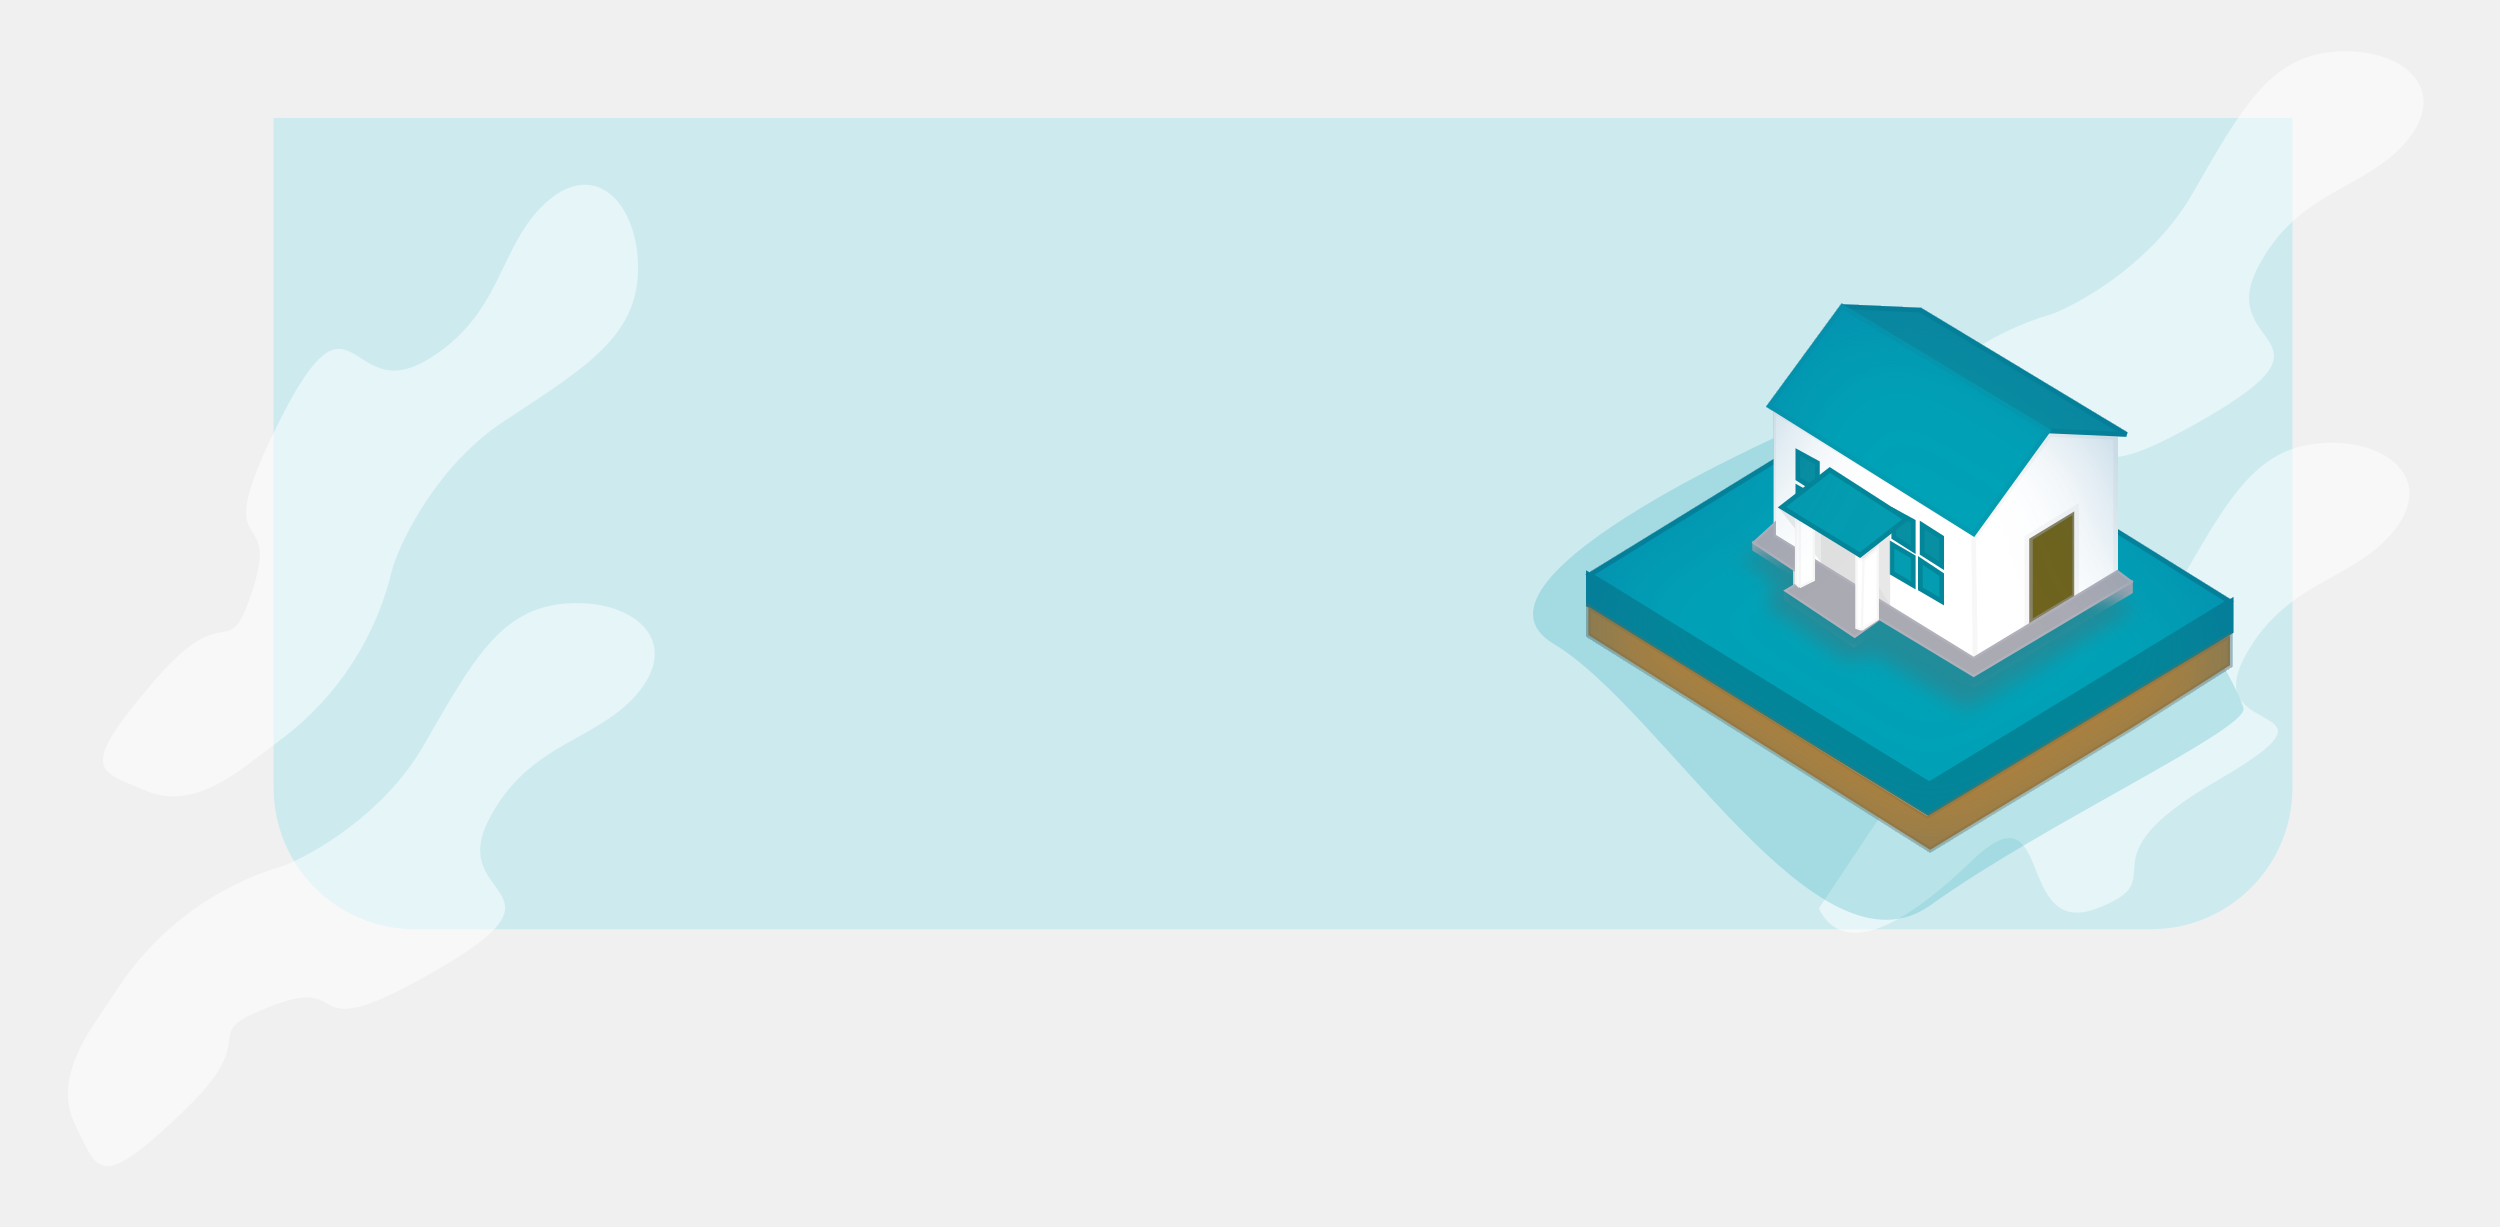
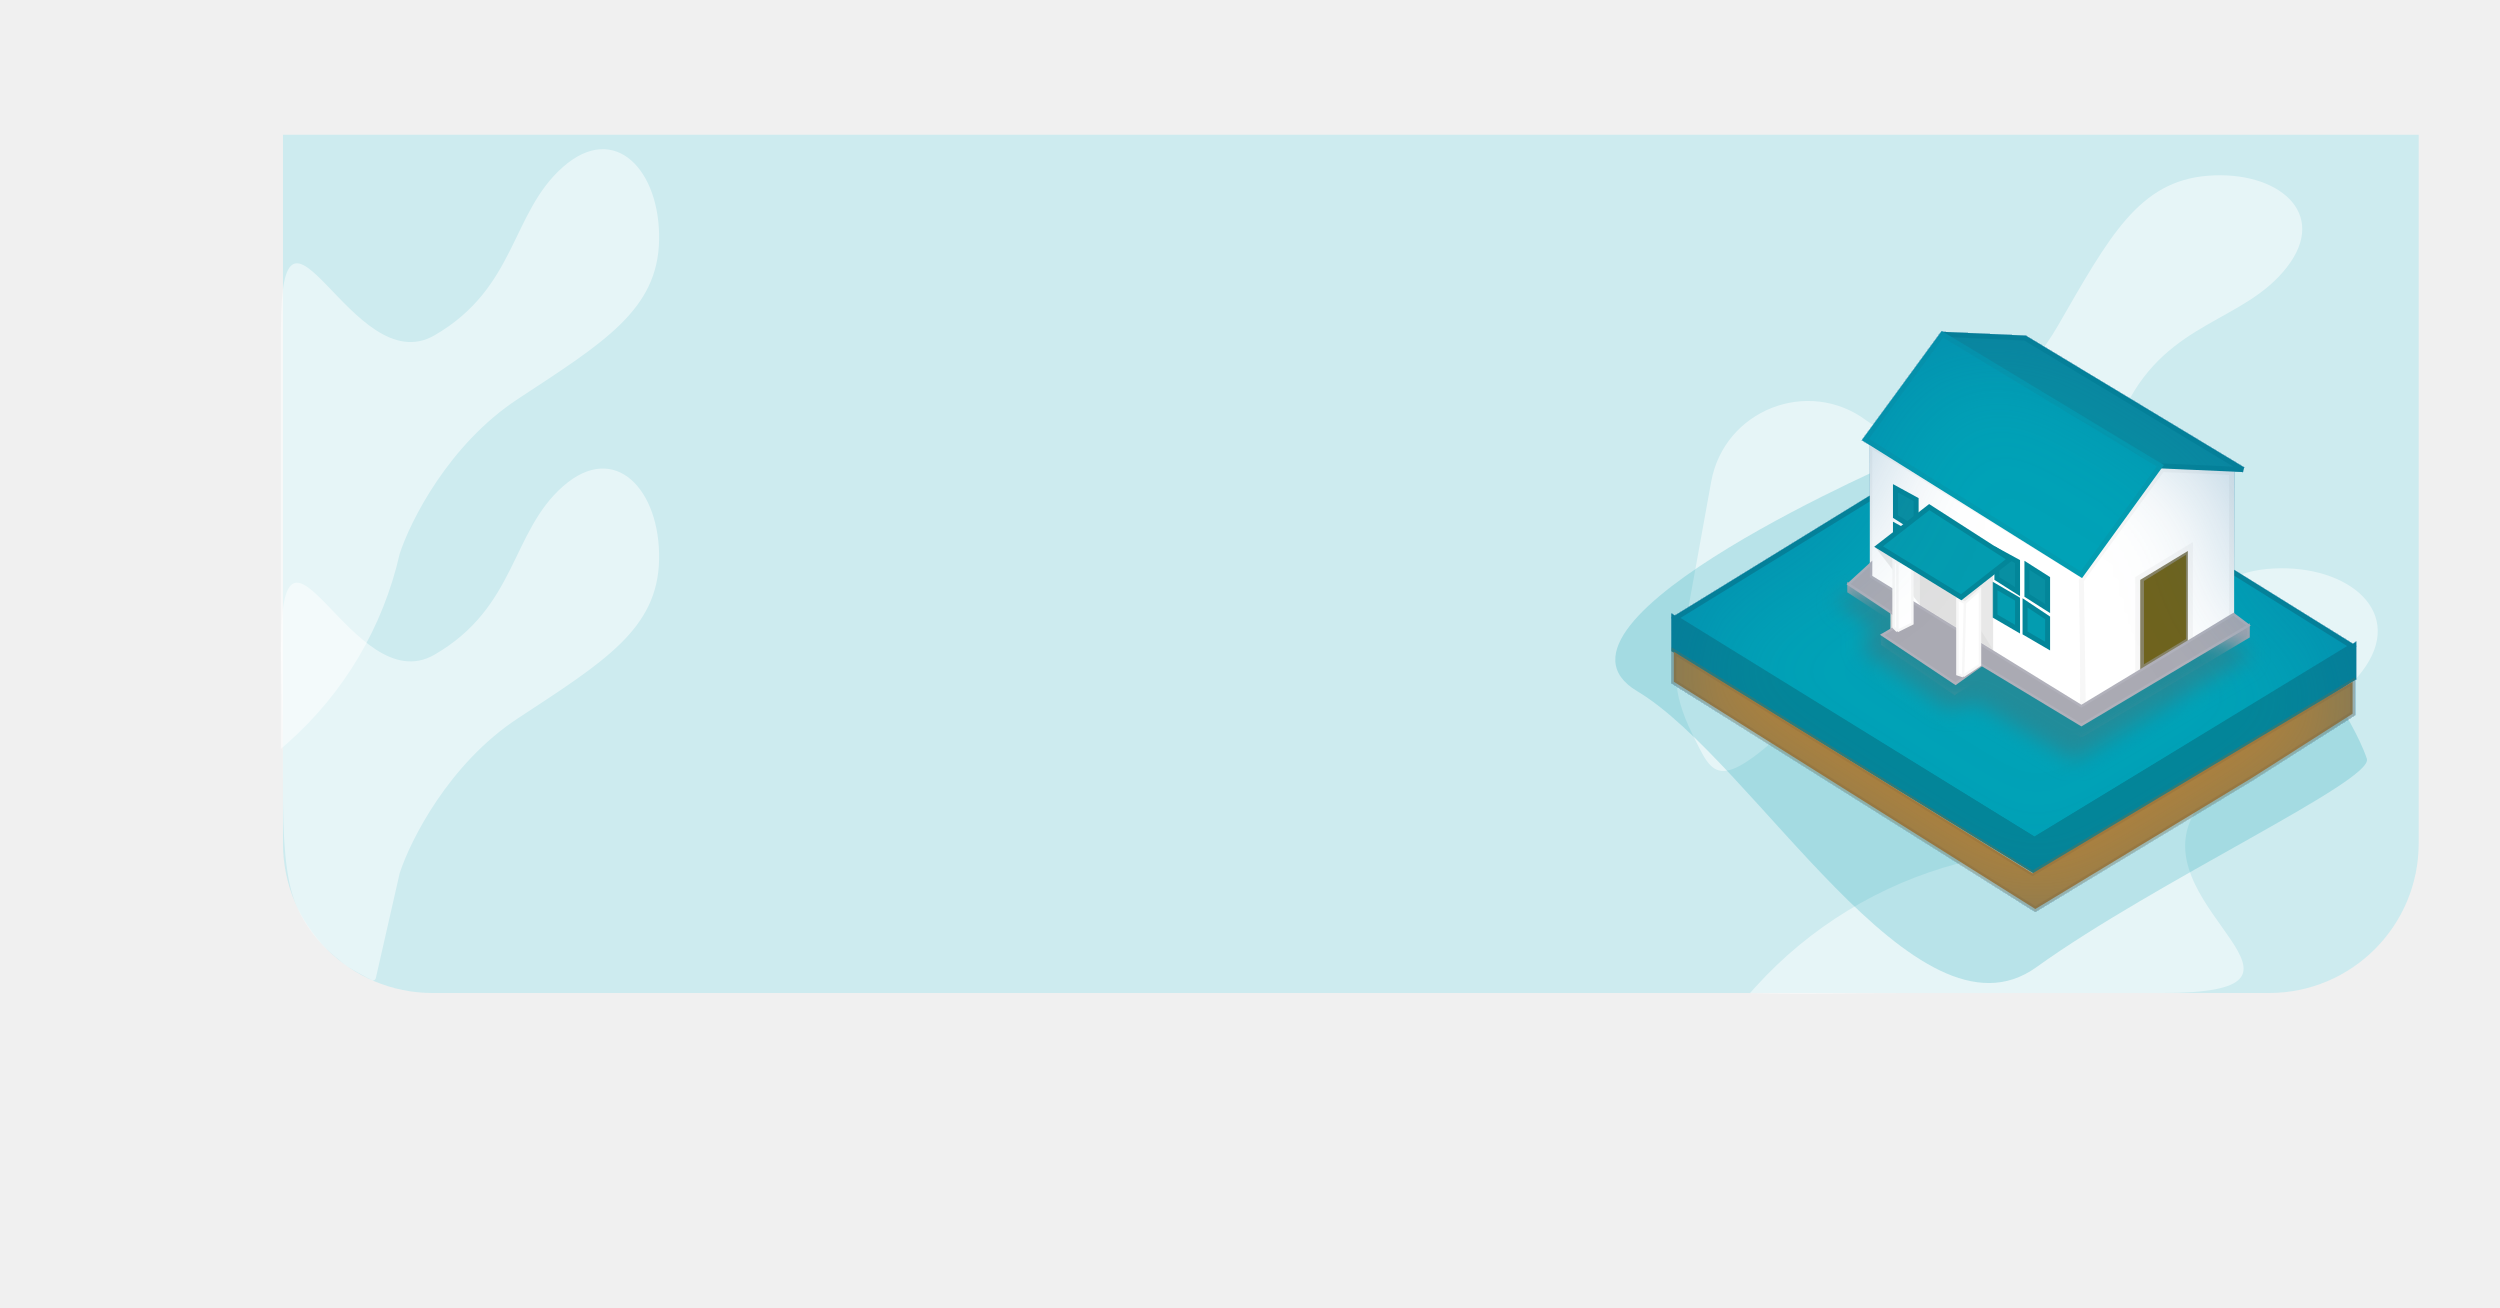
- <svg xmlns="http://www.w3.org/2000/svg" width="530" height="260" viewBox="0 0 530 260" fill="none">
-   <path d="M58 25H486V167C486 183.569 472.569 197 456 197H88C71.431 197 58 183.569 58 167V25Z" fill="#CDEBEF" />
-   <path d="M59.735 156.652L52.131 162.384C46.04 166.976 38.896 170.558 31.727 167.951C31.065 167.711 30.377 167.44 29.664 167.136C20.555 163.253 16.829 162.864 32.722 144.301C48.615 125.737 48.249 142.033 53.823 124.187C59.396 106.341 43.692 120.138 59.332 89.103C74.972 58.068 73.77 86.003 90.24 76.474C106.71 66.945 105.529 51.924 115.998 42.726C126.468 33.528 135.521 43.508 135.249 57.42C134.978 71.332 124.24 77.869 106.948 89.227C93.115 98.313 85.394 113.701 83.262 120.259C79.967 134.789 71.632 147.682 59.735 156.652Z" fill="white" fill-opacity="0.5" />
-   <path d="M400.245 92.115L394.965 100.039C390.735 106.388 387.576 113.728 390.595 120.734C390.874 121.38 391.185 122.051 391.53 122.746C395.936 131.612 396.541 135.31 414.148 118.363C431.754 101.415 415.508 102.73 432.999 96.126C450.49 89.523 437.631 106.004 467.702 88.583C497.774 71.162 469.956 73.99 478.51 56.993C487.063 39.995 502.128 40.3 510.701 29.312C519.273 18.325 508.784 9.869 494.911 10.95C481.038 12.031 475.137 23.132 464.806 41.055C456.54 55.394 441.628 63.998 435.205 66.508C420.892 70.644 408.506 79.716 400.245 92.115Z" fill="white" fill-opacity="0.5" />
-   <path d="M25.245 209.115L19.965 217.039C15.735 223.388 12.576 230.728 15.595 237.734C15.874 238.38 16.184 239.051 16.53 239.746C20.936 248.612 21.541 252.31 39.148 235.363C56.755 218.415 40.508 219.73 57.999 213.126C75.49 206.523 62.631 223.004 92.703 205.583C122.774 188.162 94.956 190.99 103.51 173.993C112.063 156.995 127.128 157.3 135.701 146.313C144.273 135.325 133.784 126.869 119.911 127.95C106.038 129.031 100.137 140.132 89.806 158.055C81.54 172.394 66.628 180.998 60.205 183.508C45.892 187.644 33.506 196.716 25.245 209.115Z" fill="white" fill-opacity="0.5" />
-   <path d="M397.245 175.115L385.594 192.601C390 201.468 400.393 199.447 418 182.5C435.606 165.553 427.009 199.205 444.5 192.601C461.991 185.998 439.929 182.921 470 165.5C500.071 148.079 466.956 156.99 475.51 139.992C484.063 122.995 499.128 123.3 507.7 112.312C516.273 101.325 505.783 92.868 491.911 93.95C478.038 95.031 472.137 106.132 461.806 124.055C453.54 138.394 438.628 146.998 432.205 149.508C417.892 153.644 405.506 162.716 397.245 175.115Z" fill="white" fill-opacity="0.5" />
-   <path d="M475.614 150.059C474.179 145.687 470.345 139.52 470.345 139.52L383.575 89.464C383.575 89.464 306.044 122.584 329.379 136.509C352.713 150.435 385.287 209.148 409.374 191.835C433.461 174.522 477.049 154.43 475.614 150.059Z" fill="#039CB0" fill-opacity="0.2" />
+ <svg xmlns="http://www.w3.org/2000/svg" width="501" height="262" viewBox="0 0 501 262" fill="none">
+   <path d="M56.705 27H484.705V169C484.705 185.569 471.273 199 454.705 199H86.705C70.136 199 56.705 185.569 56.705 169V27Z" fill="#CDEBEF" />
+   <path d="M56.294 150.076L57.732 148.8C68.956 138.843 76.777 125.618 80.096 110.986C82.227 104.428 89.949 89.04 103.782 79.953C121.073 68.596 131.811 62.058 132.083 48.146C132.355 34.234 123.301 24.255 112.832 33.453C102.362 42.651 103.544 57.672 87.073 67.201C70.603 76.729 56.293 31.323 56.293 66.076L56.293 106.076C56.293 124.772 56.294 111.577 56.293 130.076C56.293 139.892 56.293 143.033 56.293 143.763C56.293 144.079 56.293 144.507 56.293 145.076C56.292 152.997 56.294 149.576 56.294 150.076Z" fill="white" fill-opacity="0.5" />
+   <path d="M80.096 174.986L75.315 196.013C75.251 196.298 74.997 196.5 74.705 196.5C73.705 196 69.565 193.86 68.705 193C67.705 192 62.205 188.5 59.205 181C57.129 175.81 56.705 168 56.705 157.5C56.705 140 56.294 136.576 56.294 130.076C56.294 95.323 70.603 140.729 87.074 131.201C103.544 121.672 102.363 106.651 112.832 97.453C123.302 88.255 132.355 98.234 132.083 112.146C131.811 126.058 121.073 132.596 103.782 143.953C89.949 153.04 82.228 168.428 80.096 174.986Z" fill="white" fill-opacity="0.5" />
+   <path d="M342.92 96.545L336.725 130.777C336.352 132.835 335.792 134.899 335.964 136.983C336.156 139.307 336.96 142.704 339.101 147.013C343.507 155.879 344.112 159.577 361.719 142.63C379.326 125.682 363.079 126.997 380.57 120.393C398.061 113.79 385.202 130.271 415.274 112.85C445.345 95.43 417.527 98.257 426.081 81.26C434.635 64.262 449.699 64.567 458.272 53.58C466.844 42.592 456.355 34.136 442.482 35.217C428.609 36.298 422.708 47.399 412.377 65.322C407.107 74.464 399.136 81.275 392.385 85.662C386.696 89.358 379.47 88.315 374.027 84.265C362.313 75.548 345.521 82.178 342.92 96.545Z" fill="white" fill-opacity="0.5" />
+   <path d="M351.839 197.747L350.705 199C362.671 199.336 369.705 199 380.705 199L414.705 199L433.205 199C471.025 199 430.4 182.322 439.185 163.936C447.971 145.549 464.368 146.343 473.358 134.551C482.349 122.759 470.679 113.161 455.621 113.924C440.563 114.686 434.483 126.684 423.791 146.033C415.238 161.511 399.278 170.496 392.367 173.053C376.757 177.198 362.68 185.775 351.839 197.747Z" fill="white" fill-opacity="0.5" />
+   <path d="M474.319 152.059C472.884 147.687 469.05 141.52 469.05 141.52L382.28 91.464C382.28 91.464 304.749 124.584 328.083 138.51C351.418 152.435 383.991 211.148 408.079 193.835C432.166 176.522 475.754 156.43 474.319 152.059Z" fill="#039CB0" fill-opacity="0.2" />
  <g filter="url(#filter0_i_91_4862)">
-     <path d="M408.998 166.242L472.603 127.477L400.718 82.689L337.112 121.831L408.998 166.242Z" fill="#00A2B7" stroke="#038699" />
-     <path d="M393.19 135.004V135.474" stroke="#ABABB3" stroke-width="0.5" />
-     <path d="M472.98 133.875V127.477L408.998 166.242L336.735 121.831V128.229L409.75 173.017L453.032 146.671L472.98 133.875Z" fill="#038699" stroke="#038699" />
-     <path d="M472.754 141.026V134.628L408.621 173.017L336.735 128.606V134.628L409.175 180.168L452.696 153.822L472.754 141.026Z" fill="#B1823B" stroke="#906834" stroke-opacity="0.3" />
-     <path d="M418.407 143.284L398.459 131.24L393.19 135.004V136.886L398.459 133.499L418.407 145.542L451.903 125.595V123.337L418.407 143.284Z" fill="#A7A7B1" />
-     <path d="M398.459 131.24L418.407 143.284M398.459 131.24V133.499M398.459 131.24L393.19 135.004V136.886L398.459 133.499M418.407 143.284L451.903 123.337V125.595L418.407 145.542M418.407 143.284V145.542M418.407 145.542L398.459 133.499" stroke="#ABABB3" stroke-width="0.5" />
-     <path d="M378.512 127.1V125.219L392.814 134.628V136.886L378.512 127.1Z" fill="#A7A7B1" stroke="#ABABB3" stroke-width="0.5" />
-     <path d="M371.738 116.562V115.057L380.394 120.702V122.208L371.738 116.562Z" fill="#A7A7B1" stroke="#ABABB3" stroke-width="0.5" />
+     <path d="M407.702 168.242L471.308 129.476L399.422 84.689L335.817 123.831L407.702 168.242Z" fill="#00A2B7" stroke="#038699" />
+     <path d="M391.895 137.004V137.474" stroke="#ABABB3" stroke-width="0.5" />
+     <path d="M471.685 135.875V129.477L407.702 168.242L335.44 123.831V130.229L408.455 175.017L451.737 148.671L471.685 135.875Z" fill="#038699" stroke="#038699" />
+     <path d="M471.458 143.026V136.627L407.326 175.017L335.44 130.605V136.627L407.88 182.168L451.401 155.822L471.458 143.026Z" fill="#B1823B" stroke="#906834" stroke-opacity="0.3" />
+     <path d="M417.111 145.284L397.164 133.241L391.895 137.004V138.886L397.164 135.499L417.111 147.542L450.608 127.595V125.337L417.111 145.284Z" fill="#A7A7B1" />
+     <path d="M397.164 133.241L417.111 145.284M397.164 133.241V135.499M397.164 133.241L391.895 137.004V138.886L397.164 135.499M417.111 145.284L450.608 125.337V127.595L417.111 147.542M417.111 145.284V147.542M417.111 147.542L397.164 135.499" stroke="#ABABB3" stroke-width="0.5" />
+     <path d="M377.217 129.101V127.219L391.519 136.628V138.886L377.217 129.101Z" fill="#A7A7B1" stroke="#ABABB3" stroke-width="0.5" />
+     <path d="M370.442 118.562V117.057L379.099 122.702V124.208L370.442 118.562Z" fill="#A7A7B1" stroke="#ABABB3" stroke-width="0.5" />
    <g filter="url(#filter1_f_91_4862)">
-       <path d="M452.28 129.359L450.021 127.1L371.738 116.562C371.044 117.256 369.646 118.526 369.196 118.484C369.104 118.426 369.069 118.41 369.103 118.444C369.126 118.467 369.158 118.48 369.196 118.484C369.928 118.943 374.289 122.041 376.63 123.713L374.372 128.229L391.685 140.273L397.33 138.768L416.901 150.435L452.28 129.359Z" fill="#218C9A" />
+       <path d="M450.984 131.358L448.726 129.1L370.442 118.562C369.748 119.256 368.351 120.526 367.901 120.484C367.809 120.426 367.774 120.41 367.808 120.444C367.831 120.467 367.863 120.48 367.901 120.484C368.633 120.943 372.994 124.041 375.335 125.713L373.077 130.229L390.39 142.273L396.035 140.768L415.606 152.435L450.984 131.358Z" fill="#218C9A" />
    </g>
-     <path d="M418.407 139.897V113.551L376.254 87.582V113.551L418.407 139.897Z" fill="white" stroke="#F7F7F7" stroke-width="0.5" />
-     <path d="M394.319 118.068L400.718 128.229L386.039 119.197L377.007 107.529L394.319 118.068Z" fill="#D9D9D9" fill-opacity="0.5" />
-     <path d="M439.86 126.348V108.282L430.45 114.146V131.993L439.86 126.348Z" fill="#6F631D" stroke="#878264" />
-     <path d="M448.516 121.455V92.715L434.59 92.098L418.407 114.304L418.783 139.52L429.698 133.122V131.993V113.928L440.236 107.529V126.348L441.741 125.971L448.516 121.455Z" fill="white" stroke="#F7F7F7" />
-     <path d="M390.556 65L434.214 91.346L450.774 92.098L407.116 65.753L390.556 65Z" fill="#088FA2" />
-     <path d="M433.838 91.346L450.774 92.098L407.116 65.753L390.556 65" stroke="#038699" />
-     <path d="M390.556 65L434.214 91.346L418.407 113.175L375.125 86.076L390.556 65Z" fill="#00A2B7" stroke="#039CB0" />
-     <path d="M411.632 119.949V113.928L407.492 111.293V117.315L411.632 119.949Z" fill="#088FA2" stroke="#038699" />
-     <path d="M385.287 104.142V98.12L381.147 95.862V101.507L385.287 104.142Z" fill="#088FA2" stroke="#038699" />
-     <path d="M385.287 111.669V105.647L381.147 103.389V109.035L385.287 111.669Z" fill="#088FA2" stroke="#038699" />
-     <path d="M405.61 116.562V110.54L401.47 108.282V113.927L405.61 116.562Z" fill="#088FA2" stroke="#038699" />
-     <path d="M407.116 118.82L411.632 121.831V127.477L407.116 124.842V118.82Z" fill="#039CB0" stroke="#038699" />
-     <path d="M401.094 115.433L405.61 118.067V124.089L401.094 121.455V115.433Z" fill="#039CB0" stroke="#038699" />
-     <path d="M400.718 128.606V113.175L386.039 107.906V119.573L400.718 128.606Z" fill="#D9D9D9" fill-opacity="0.59" />
-     <path d="M380.394 121.078L382.652 122.584L380.394 124.089V121.078Z" fill="white" stroke="#D9D9D9" stroke-width="0.5" />
-     <path d="M451.903 123.337L448.892 121.078L418.407 139.52L376.254 113.551V110.917L371.737 115.057L383.028 122.584L378.512 125.219L393.19 135.004L398.459 131.24L418.407 143.284L451.903 123.337Z" fill="#AAAAB3" stroke="#B1B1BB" stroke-width="0.5" />
-     <path d="M398.083 131.24V116.186L395.072 118.82L393.567 118.068V133.122L394.696 133.499L398.083 131.24Z" fill="white" />
-     <path d="M394.696 133.499L398.083 131.24V116.186L395.072 118.82M394.696 133.499L395.072 118.82M394.696 133.499L393.567 133.122V118.068L395.072 118.82" stroke="#F7F7F7" stroke-width="0.5" />
-     <path d="M384.534 122.96V110.54L381.523 110.917L380.77 110.164V123.713L381.523 124.466L384.534 122.96Z" fill="white" />
-     <path d="M381.523 124.466L384.534 122.96V110.54L381.523 110.917M381.523 124.466V110.917M381.523 124.466L380.77 123.713V110.164L381.523 110.917" stroke="#F7F7F7" stroke-width="0.5" />
-     <path d="M394.319 117.691L404.105 110.036L387.921 99.626L377.759 107.529L394.319 117.691Z" fill="#039CB0" stroke="#038699" />
+     <path d="M417.112 141.897V115.551L374.959 89.582V115.551L417.112 141.897Z" fill="white" stroke="#F7F7F7" stroke-width="0.5" />
+     <path d="M393.024 120.068L399.422 130.229L384.744 121.197L375.711 109.529L393.024 120.068Z" fill="#D9D9D9" fill-opacity="0.5" />
+     <path d="M438.564 128.347V110.282L429.155 116.146V133.993L438.564 128.347Z" fill="#6F631D" stroke="#878264" />
+     <path d="M447.221 123.455V94.714L433.295 94.098L417.111 116.304L417.488 141.52L428.402 135.122V133.993V115.927L438.941 109.529V128.347L440.446 127.971L447.221 123.455Z" fill="white" stroke="#F7F7F7" />
+     <path d="M389.261 67L432.919 93.346L449.479 94.098L405.821 67.753L389.261 67Z" fill="#088FA2" />
+     <path d="M432.543 93.346L449.479 94.098L405.821 67.753L389.261 67" stroke="#038699" />
+     <path d="M389.261 67L432.919 93.346L417.112 115.175L373.83 88.076L389.261 67Z" fill="#00A2B7" stroke="#039CB0" />
+     <path d="M410.337 121.949V115.928L406.197 113.293V119.315L410.337 121.949Z" fill="#088FA2" stroke="#038699" />
+     <path d="M383.991 106.142V100.12L379.851 97.862V103.507L383.991 106.142Z" fill="#088FA2" stroke="#038699" />
+     <path d="M383.991 113.669V107.647L379.851 105.389V111.035L383.991 113.669Z" fill="#088FA2" stroke="#038699" />
+     <path d="M404.315 118.562V112.54L400.175 110.282V115.927L404.315 118.562Z" fill="#088FA2" stroke="#038699" />
+     <path d="M405.821 120.82L410.337 123.831V129.477L405.821 126.842V120.82Z" fill="#039CB0" stroke="#038699" />
+     <path d="M399.799 117.433L404.315 120.067V126.089L399.799 123.454V117.433Z" fill="#039CB0" stroke="#038699" />
+     <path d="M399.422 130.606V115.175L384.744 109.906V121.573L399.422 130.606Z" fill="#D9D9D9" fill-opacity="0.59" />
+     <path d="M379.099 123.079L381.357 124.584L379.099 126.09V123.079Z" fill="white" stroke="#D9D9D9" stroke-width="0.5" />
+     <path d="M450.608 125.337L447.597 123.078L417.111 141.52L374.958 115.551V112.917L370.442 117.057L381.733 124.584L377.217 127.218L391.895 137.004L397.164 133.24L417.111 145.284L450.608 125.337Z" fill="#AAAAB3" stroke="#B1B1BB" stroke-width="0.5" />
+     <path d="M396.788 133.24V118.186L393.777 120.82L392.272 120.067V135.122L393.401 135.498L396.788 133.24Z" fill="white" />
+     <path d="M393.401 135.498L396.788 133.24V118.186L393.777 120.82M393.401 135.498L393.777 120.82M393.401 135.498L392.272 135.122V120.067L393.777 120.82" stroke="#F7F7F7" stroke-width="0.5" />
+     <path d="M383.239 124.96V112.54L380.228 112.917L379.475 112.164V125.713L380.228 126.466L383.239 124.96Z" fill="white" />
+     <path d="M380.228 126.466L383.239 124.96V112.54L380.228 112.917M380.228 126.466V112.917M380.228 126.466L379.475 125.713V112.164L380.228 112.917" stroke="#F7F7F7" stroke-width="0.5" />
+     <path d="M393.024 119.691L402.81 112.036L386.626 101.625L376.464 109.529L393.024 119.691Z" fill="#039CB0" stroke="#038699" />
  </g>
  <defs>
-     <filter id="filter0_i_91_4862" x="336.159" y="64.336" width="137.397" height="120.42" filterUnits="userSpaceOnUse" color-interpolation-filters="sRGB">
+     <filter id="filter0_i_91_4862" x="334.864" y="66.335" width="137.397" height="120.419" filterUnits="userSpaceOnUse" color-interpolation-filters="sRGB">
      <feFlood flood-opacity="0" result="BackgroundImageFix" />
      <feBlend mode="normal" in="SourceGraphic" in2="BackgroundImageFix" result="shape" />
      <feColorMatrix in="SourceAlpha" type="matrix" values="0 0 0 0 0 0 0 0 0 0 0 0 0 0 0 0 0 0 127 0" result="hardAlpha" />
      <feOffset dy="4" />
      <feGaussianBlur stdDeviation="11.05" />
      <feComposite in2="hardAlpha" operator="arithmetic" k2="-1" k3="1" />
      <feColorMatrix type="matrix" values="0 0 0 0 0.051 0 0 0 0 0.392 0 0 0 0 0.6 0 0 0 0.3 0" />
      <feBlend mode="normal" in2="shape" result="effect1_innerShadow_91_4862" />
    </filter>
-     <filter id="filter1_f_91_4862" x="365.09" y="112.562" width="91.189" height="41.873" filterUnits="userSpaceOnUse" color-interpolation-filters="sRGB">
+     <filter id="filter1_f_91_4862" x="363.795" y="114.562" width="91.189" height="41.873" filterUnits="userSpaceOnUse" color-interpolation-filters="sRGB">
      <feFlood flood-opacity="0" result="BackgroundImageFix" />
      <feBlend mode="normal" in="SourceGraphic" in2="BackgroundImageFix" result="shape" />
      <feGaussianBlur stdDeviation="2" result="effect1_foregroundBlur_91_4862" />
    </filter>
  </defs>
</svg>
